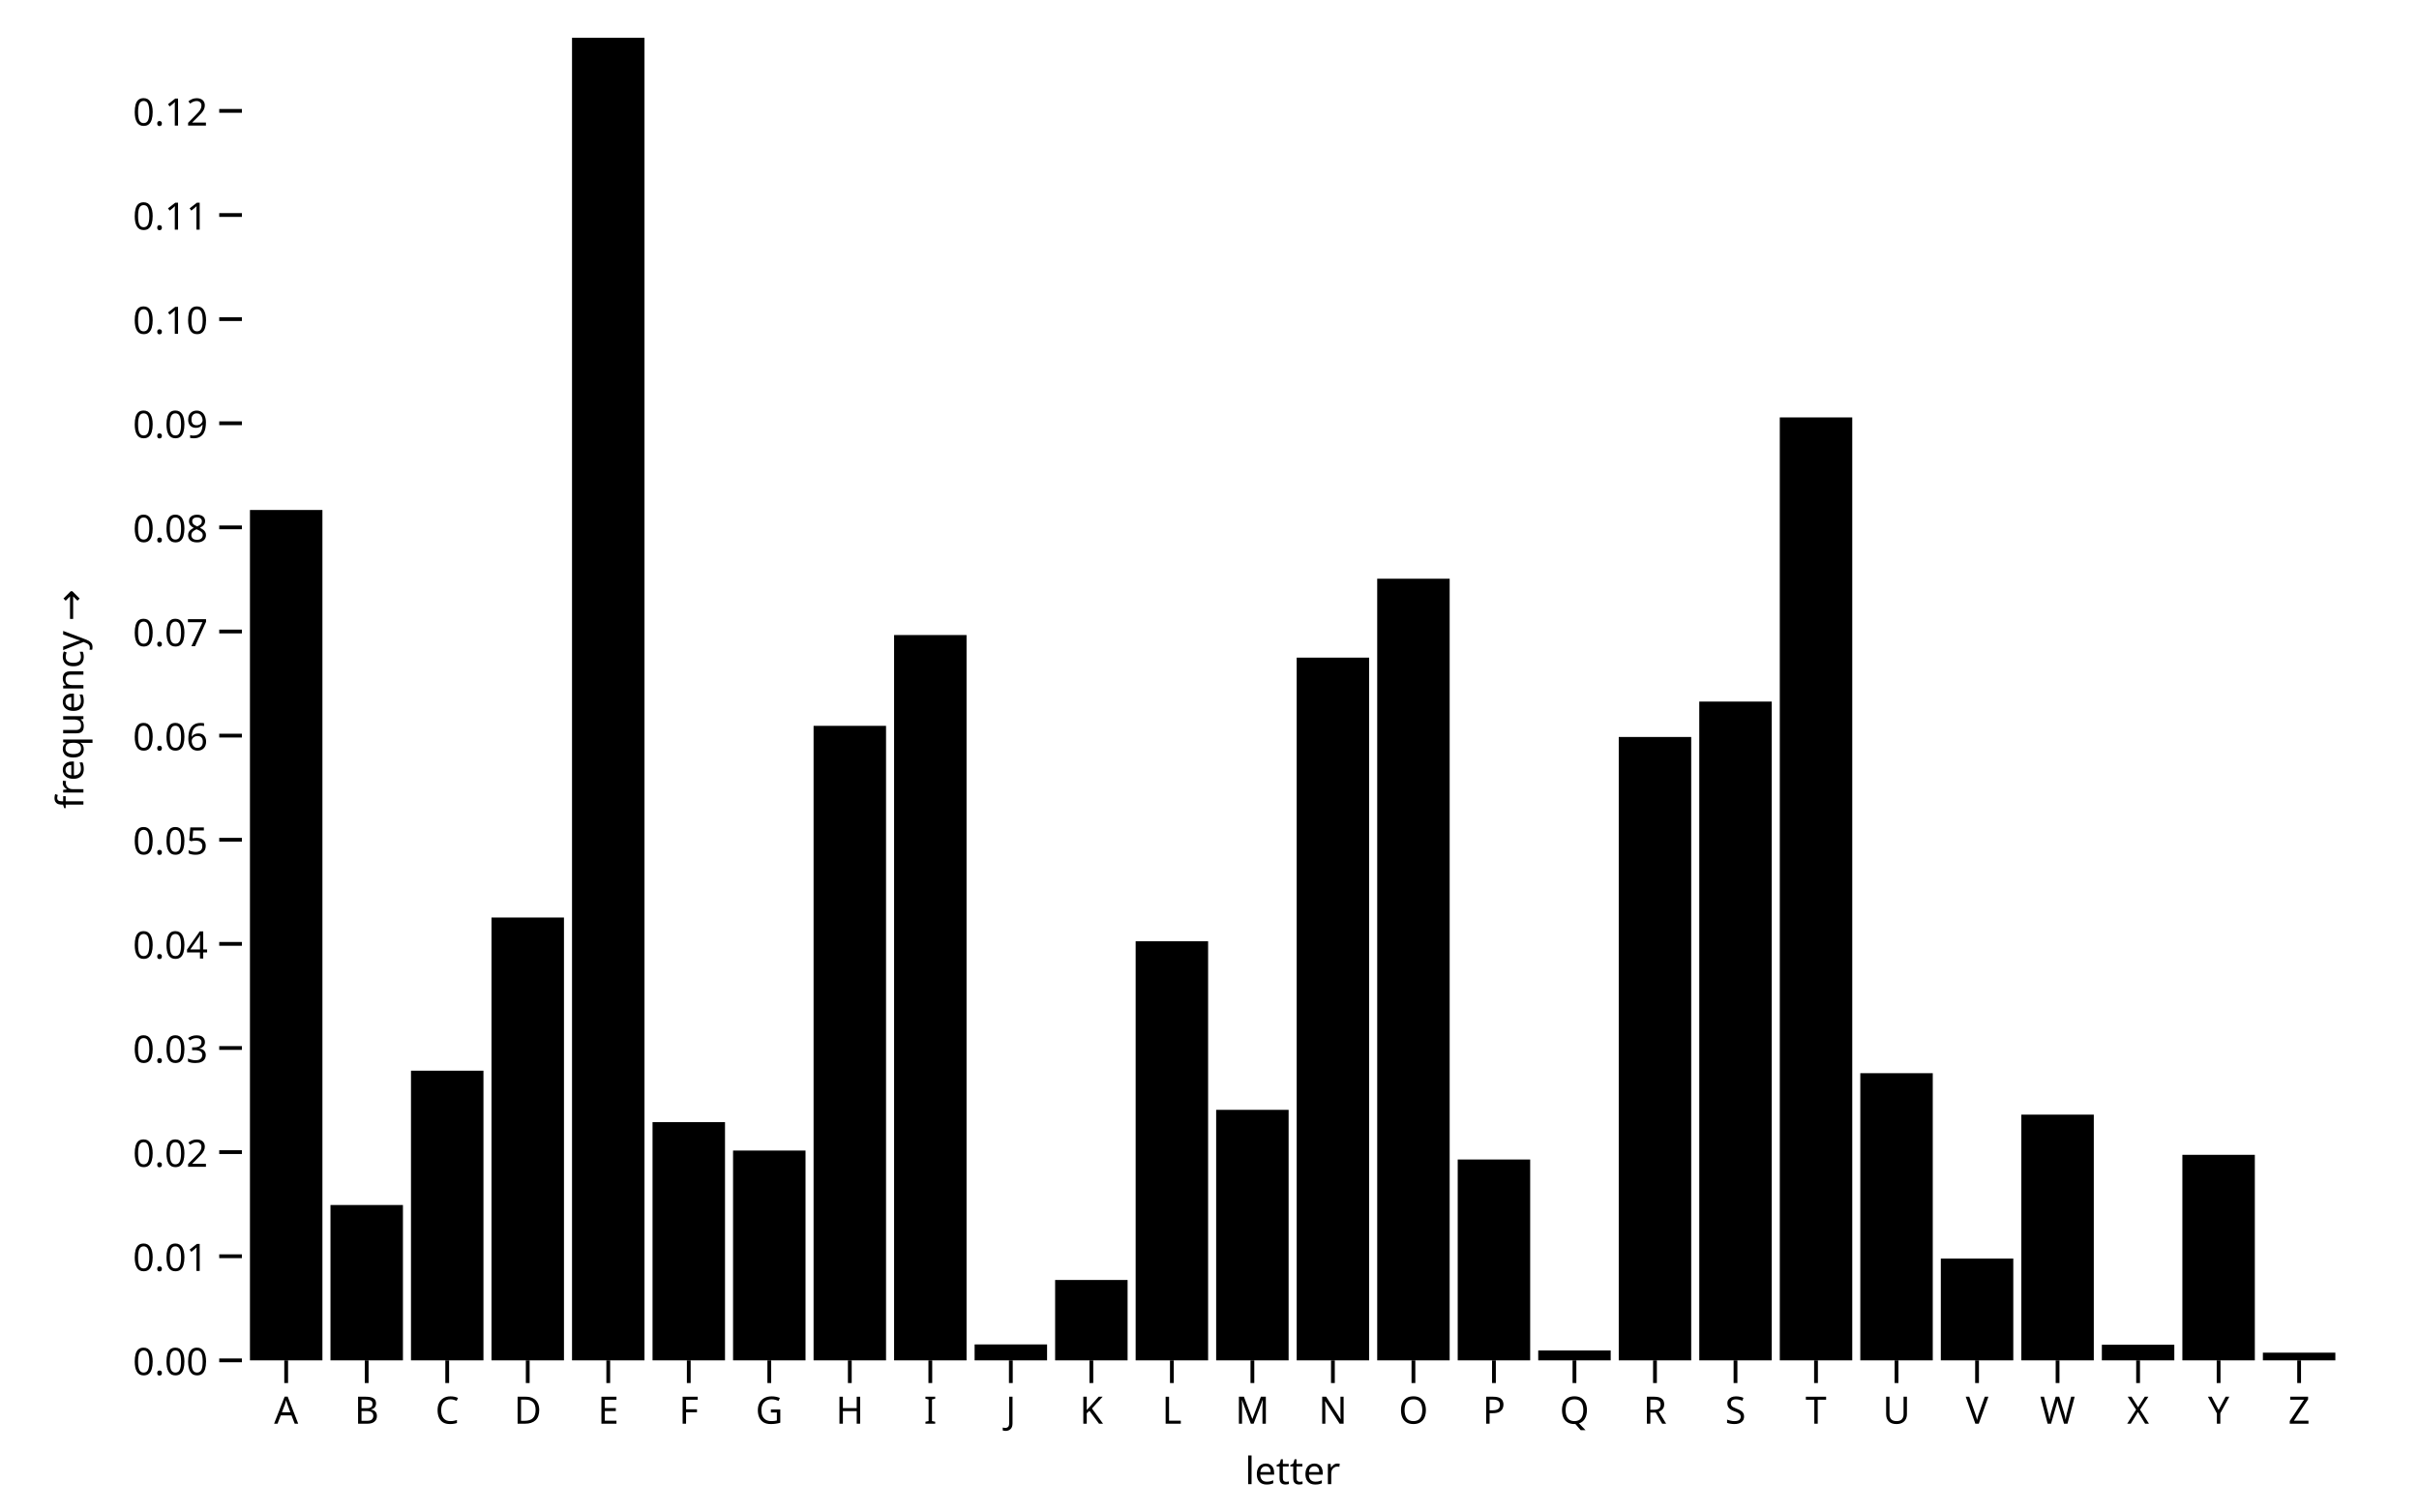
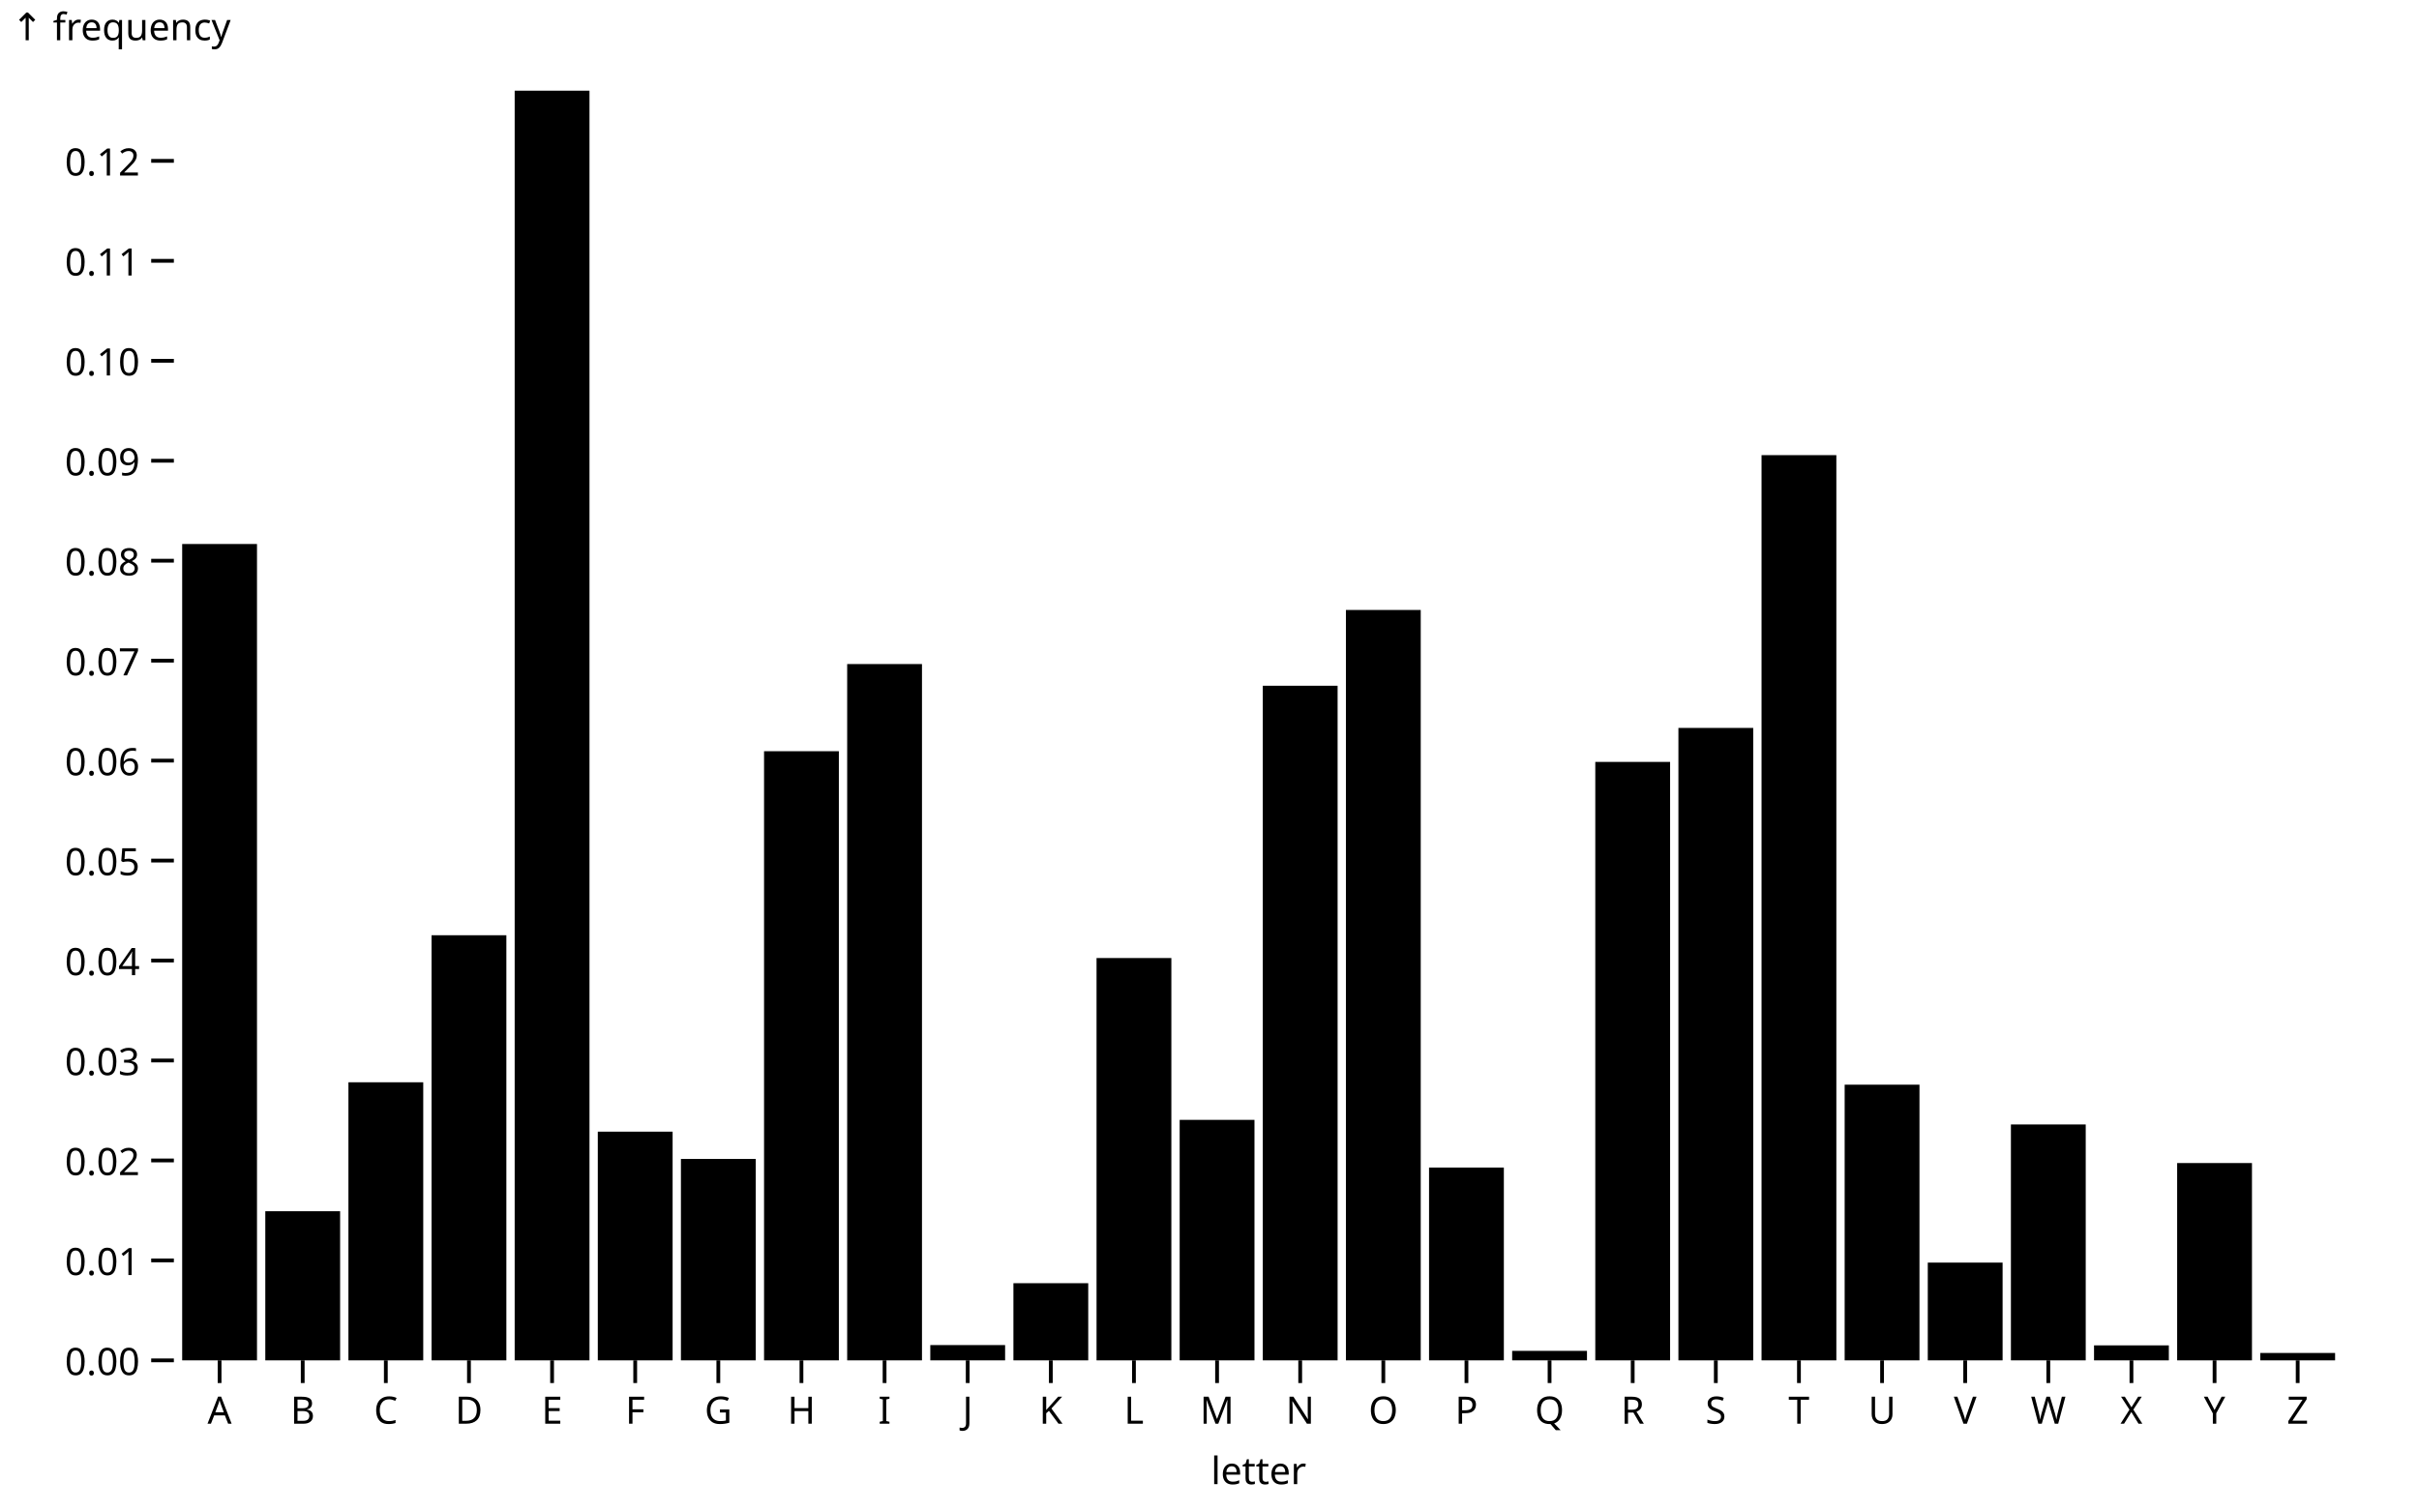
<svg xmlns="http://www.w3.org/2000/svg" width="640" height="400" viewBox="0 0 640 400">
-   <line x1="75.716" y1="360" x2="75.716" y2="366" stroke="currentColor" stroke-width="1" />
-   <line x1="97.019" y1="360" x2="97.019" y2="366" stroke="currentColor" stroke-width="1" />
-   <line x1="118.322" y1="360" x2="118.322" y2="366" stroke="currentColor" stroke-width="1" />
-   <line x1="139.625" y1="360" x2="139.625" y2="366" stroke="currentColor" stroke-width="1" />
-   <line x1="160.927" y1="360" x2="160.927" y2="366" stroke="currentColor" stroke-width="1" />
-   <line x1="182.23" y1="360" x2="182.23" y2="366" stroke="currentColor" stroke-width="1" />
-   <line x1="203.533" y1="360" x2="203.533" y2="366" stroke="currentColor" stroke-width="1" />
-   <line x1="224.835" y1="360" x2="224.835" y2="366" stroke="currentColor" stroke-width="1" />
-   <line x1="246.138" y1="360" x2="246.138" y2="366" stroke="currentColor" stroke-width="1" />
-   <line x1="267.441" y1="360" x2="267.441" y2="366" stroke="currentColor" stroke-width="1" />
-   <line x1="288.743" y1="360" x2="288.743" y2="366" stroke="currentColor" stroke-width="1" />
-   <line x1="310.046" y1="360" x2="310.046" y2="366" stroke="currentColor" stroke-width="1" />
-   <line x1="331.349" y1="360" x2="331.349" y2="366" stroke="currentColor" stroke-width="1" />
-   <line x1="352.651" y1="360" x2="352.651" y2="366" stroke="currentColor" stroke-width="1" />
-   <line x1="373.954" y1="360" x2="373.954" y2="366" stroke="currentColor" stroke-width="1" />
-   <line x1="395.257" y1="360" x2="395.257" y2="366" stroke="currentColor" stroke-width="1" />
-   <line x1="416.559" y1="360" x2="416.559" y2="366" stroke="currentColor" stroke-width="1" />
-   <line x1="437.862" y1="360" x2="437.862" y2="366" stroke="currentColor" stroke-width="1" />
-   <line x1="459.165" y1="360" x2="459.165" y2="366" stroke="currentColor" stroke-width="1" />
-   <line x1="480.467" y1="360" x2="480.467" y2="366" stroke="currentColor" stroke-width="1" />
-   <line x1="501.77" y1="360" x2="501.77" y2="366" stroke="currentColor" stroke-width="1" />
-   <line x1="523.073" y1="360" x2="523.073" y2="366" stroke="currentColor" stroke-width="1" />
-   <line x1="544.375" y1="360" x2="544.375" y2="366" stroke="currentColor" stroke-width="1" />
-   <line x1="565.678" y1="360" x2="565.678" y2="366" stroke="currentColor" stroke-width="1" />
-   <line x1="586.981" y1="360" x2="586.981" y2="366" stroke="currentColor" stroke-width="1" />
-   <line x1="608.284" y1="360" x2="608.284" y2="366" stroke="currentColor" stroke-width="1" />
-   <text x="75.716" y="369" font-family="system-ui, sans-serif" font-size="10" text-anchor="middle" dominant-baseline="text-before-edge" fill="currentColor">A</text>
-   <text x="97.019" y="369" font-family="system-ui, sans-serif" font-size="10" text-anchor="middle" dominant-baseline="text-before-edge" fill="currentColor">B</text>
-   <text x="118.322" y="369" font-family="system-ui, sans-serif" font-size="10" text-anchor="middle" dominant-baseline="text-before-edge" fill="currentColor">C</text>
-   <text x="139.625" y="369" font-family="system-ui, sans-serif" font-size="10" text-anchor="middle" dominant-baseline="text-before-edge" fill="currentColor">D</text>
-   <text x="160.927" y="369" font-family="system-ui, sans-serif" font-size="10" text-anchor="middle" dominant-baseline="text-before-edge" fill="currentColor">E</text>
-   <text x="182.23" y="369" font-family="system-ui, sans-serif" font-size="10" text-anchor="middle" dominant-baseline="text-before-edge" fill="currentColor">F</text>
-   <text x="203.533" y="369" font-family="system-ui, sans-serif" font-size="10" text-anchor="middle" dominant-baseline="text-before-edge" fill="currentColor">G</text>
-   <text x="224.835" y="369" font-family="system-ui, sans-serif" font-size="10" text-anchor="middle" dominant-baseline="text-before-edge" fill="currentColor">H</text>
-   <text x="246.138" y="369" font-family="system-ui, sans-serif" font-size="10" text-anchor="middle" dominant-baseline="text-before-edge" fill="currentColor">I</text>
-   <text x="267.441" y="369" font-family="system-ui, sans-serif" font-size="10" text-anchor="middle" dominant-baseline="text-before-edge" fill="currentColor">J</text>
-   <text x="288.743" y="369" font-family="system-ui, sans-serif" font-size="10" text-anchor="middle" dominant-baseline="text-before-edge" fill="currentColor">K</text>
-   <text x="310.046" y="369" font-family="system-ui, sans-serif" font-size="10" text-anchor="middle" dominant-baseline="text-before-edge" fill="currentColor">L</text>
-   <text x="331.349" y="369" font-family="system-ui, sans-serif" font-size="10" text-anchor="middle" dominant-baseline="text-before-edge" fill="currentColor">M</text>
-   <text x="352.651" y="369" font-family="system-ui, sans-serif" font-size="10" text-anchor="middle" dominant-baseline="text-before-edge" fill="currentColor">N</text>
-   <text x="373.954" y="369" font-family="system-ui, sans-serif" font-size="10" text-anchor="middle" dominant-baseline="text-before-edge" fill="currentColor">O</text>
-   <text x="395.257" y="369" font-family="system-ui, sans-serif" font-size="10" text-anchor="middle" dominant-baseline="text-before-edge" fill="currentColor">P</text>
-   <text x="416.559" y="369" font-family="system-ui, sans-serif" font-size="10" text-anchor="middle" dominant-baseline="text-before-edge" fill="currentColor">Q</text>
-   <text x="437.862" y="369" font-family="system-ui, sans-serif" font-size="10" text-anchor="middle" dominant-baseline="text-before-edge" fill="currentColor">R</text>
-   <text x="459.165" y="369" font-family="system-ui, sans-serif" font-size="10" text-anchor="middle" dominant-baseline="text-before-edge" fill="currentColor">S</text>
-   <text x="480.467" y="369" font-family="system-ui, sans-serif" font-size="10" text-anchor="middle" dominant-baseline="text-before-edge" fill="currentColor">T</text>
-   <text x="501.77" y="369" font-family="system-ui, sans-serif" font-size="10" text-anchor="middle" dominant-baseline="text-before-edge" fill="currentColor">U</text>
-   <text x="523.073" y="369" font-family="system-ui, sans-serif" font-size="10" text-anchor="middle" dominant-baseline="text-before-edge" fill="currentColor">V</text>
-   <text x="544.375" y="369" font-family="system-ui, sans-serif" font-size="10" text-anchor="middle" dominant-baseline="text-before-edge" fill="currentColor">W</text>
-   <text x="565.678" y="369" font-family="system-ui, sans-serif" font-size="10" text-anchor="middle" dominant-baseline="text-before-edge" fill="currentColor">X</text>
-   <text x="586.981" y="369" font-family="system-ui, sans-serif" font-size="10" text-anchor="middle" dominant-baseline="text-before-edge" fill="currentColor">Y</text>
-   <text x="608.284" y="369" font-family="system-ui, sans-serif" font-size="10" text-anchor="middle" dominant-baseline="text-before-edge" fill="currentColor">Z</text>
-   <text x="342" y="385" font-family="system-ui, sans-serif" font-size="10" text-anchor="middle" dominant-baseline="text-before-edge" fill="currentColor">letter</text>
-   <line x1="64" y1="360" x2="58" y2="360" stroke="currentColor" stroke-width="1" />
-   <line x1="64" y1="332.445" x2="58" y2="332.445" stroke="currentColor" stroke-width="1" />
-   <line x1="64" y1="304.891" x2="58" y2="304.891" stroke="currentColor" stroke-width="1" />
-   <line x1="64" y1="277.336" x2="58" y2="277.336" stroke="currentColor" stroke-width="1" />
-   <line x1="64" y1="249.781" x2="58" y2="249.781" stroke="currentColor" stroke-width="1" />
-   <line x1="64" y1="222.226" x2="58" y2="222.226" stroke="currentColor" stroke-width="1" />
-   <line x1="64" y1="194.672" x2="58" y2="194.672" stroke="currentColor" stroke-width="1" />
-   <line x1="64" y1="167.117" x2="58" y2="167.117" stroke="currentColor" stroke-width="1" />
-   <line x1="64" y1="139.562" x2="58" y2="139.562" stroke="currentColor" stroke-width="1" />
-   <line x1="64" y1="112.008" x2="58" y2="112.008" stroke="currentColor" stroke-width="1" />
-   <line x1="64" y1="84.453" x2="58" y2="84.453" stroke="currentColor" stroke-width="1" />
-   <line x1="64" y1="56.898" x2="58" y2="56.898" stroke="currentColor" stroke-width="1" />
-   <line x1="64" y1="29.343" x2="58" y2="29.343" stroke="currentColor" stroke-width="1" />
-   <text x="55" y="360" font-family="system-ui, sans-serif" font-size="10" text-anchor="end" dominant-baseline="central" fill="currentColor">0.00</text>
-   <text x="55" y="332.445" font-family="system-ui, sans-serif" font-size="10" text-anchor="end" dominant-baseline="central" fill="currentColor">0.01</text>
-   <text x="55" y="304.891" font-family="system-ui, sans-serif" font-size="10" text-anchor="end" dominant-baseline="central" fill="currentColor">0.02</text>
-   <text x="55" y="277.336" font-family="system-ui, sans-serif" font-size="10" text-anchor="end" dominant-baseline="central" fill="currentColor">0.03</text>
-   <text x="55" y="249.781" font-family="system-ui, sans-serif" font-size="10" text-anchor="end" dominant-baseline="central" fill="currentColor">0.04</text>
-   <text x="55" y="222.226" font-family="system-ui, sans-serif" font-size="10" text-anchor="end" dominant-baseline="central" fill="currentColor">0.05</text>
-   <text x="55" y="194.672" font-family="system-ui, sans-serif" font-size="10" text-anchor="end" dominant-baseline="central" fill="currentColor">0.06</text>
-   <text x="55" y="167.117" font-family="system-ui, sans-serif" font-size="10" text-anchor="end" dominant-baseline="central" fill="currentColor">0.07</text>
-   <text x="55" y="139.562" font-family="system-ui, sans-serif" font-size="10" text-anchor="end" dominant-baseline="central" fill="currentColor">0.08</text>
-   <text x="55" y="112.008" font-family="system-ui, sans-serif" font-size="10" text-anchor="end" dominant-baseline="central" fill="currentColor">0.09</text>
-   <text x="55" y="84.453" font-family="system-ui, sans-serif" font-size="10" text-anchor="end" dominant-baseline="central" fill="currentColor">0.10</text>
-   <text x="55" y="56.898" font-family="system-ui, sans-serif" font-size="10" text-anchor="end" dominant-baseline="central" fill="currentColor">0.11</text>
-   <text x="55" y="29.343" font-family="system-ui, sans-serif" font-size="10" text-anchor="end" dominant-baseline="central" fill="currentColor">0.12</text>
-   <text x="25" y="185" transform="rotate(-90,25,185)" font-family="system-ui, sans-serif" font-size="10" text-anchor="middle" dominant-baseline="text-after-edge" fill="currentColor">frequency →</text>
-   <rect x="151.341" y="10" width="19.172" height="350" />
-   <rect x="470.881" y="110.464" width="19.172" height="249.536" />
-   <rect x="66.13" y="134.961" width="19.172" height="225.039" />
-   <rect x="364.368" y="153.147" width="19.172" height="206.853" />
-   <rect x="236.552" y="168.054" width="19.172" height="191.946" />
-   <rect x="343.065" y="174.033" width="19.172" height="185.967" />
-   <rect x="449.579" y="185.661" width="19.172" height="174.339" />
-   <rect x="215.249" y="192.082" width="19.172" height="167.918" />
-   <rect x="428.276" y="195.03" width="19.172" height="164.97" />
-   <rect x="130.038" y="242.81" width="19.172" height="117.19" />
-   <rect x="300.46" y="249.092" width="19.172" height="110.908" />
-   <rect x="108.736" y="283.343" width="19.172" height="76.657" />
-   <rect x="492.184" y="284.004" width="19.172" height="75.996" />
-   <rect x="321.762" y="293.703" width="19.172" height="66.297" />
-   <rect x="534.789" y="294.971" width="19.172" height="65.029" />
-   <rect x="172.644" y="296.955" width="19.172" height="63.045" />
-   <rect x="193.946" y="304.477" width="19.172" height="55.523" />
-   <rect x="577.395" y="305.607" width="19.172" height="54.393" />
-   <rect x="385.67" y="306.847" width="19.172" height="53.153" />
-   <rect x="87.433" y="318.888" width="19.172" height="41.112" />
-   <rect x="513.487" y="333.051" width="19.172" height="26.949" />
-   <rect x="279.157" y="338.728" width="19.172" height="21.272" />
-   <rect x="257.854" y="355.784" width="19.172" height="4.216" />
-   <rect x="556.092" y="355.867" width="19.172" height="4.133" />
-   <rect x="406.973" y="357.382" width="19.172" height="2.618" />
-   <rect x="598.697" y="357.961" width="19.172" height="2.039" />
+   <line x1="58.096" y1="360" x2="58.096" y2="366" stroke="currentColor" stroke-width="1" />
+   <line x1="80.088" y1="360" x2="80.088" y2="366" stroke="currentColor" stroke-width="1" />
+   <line x1="102.08" y1="360" x2="102.08" y2="366" stroke="currentColor" stroke-width="1" />
+   <line x1="124.073" y1="360" x2="124.073" y2="366" stroke="currentColor" stroke-width="1" />
+   <line x1="146.065" y1="360" x2="146.065" y2="366" stroke="currentColor" stroke-width="1" />
+   <line x1="168.057" y1="360" x2="168.057" y2="366" stroke="currentColor" stroke-width="1" />
+   <line x1="190.05" y1="360" x2="190.05" y2="366" stroke="currentColor" stroke-width="1" />
+   <line x1="212.042" y1="360" x2="212.042" y2="366" stroke="currentColor" stroke-width="1" />
+   <line x1="234.034" y1="360" x2="234.034" y2="366" stroke="currentColor" stroke-width="1" />
+   <line x1="256.027" y1="360" x2="256.027" y2="366" stroke="currentColor" stroke-width="1" />
+   <line x1="278.019" y1="360" x2="278.019" y2="366" stroke="currentColor" stroke-width="1" />
+   <line x1="300.011" y1="360" x2="300.011" y2="366" stroke="currentColor" stroke-width="1" />
+   <line x1="322.004" y1="360" x2="322.004" y2="366" stroke="currentColor" stroke-width="1" />
+   <line x1="343.996" y1="360" x2="343.996" y2="366" stroke="currentColor" stroke-width="1" />
+   <line x1="365.989" y1="360" x2="365.989" y2="366" stroke="currentColor" stroke-width="1" />
+   <line x1="387.981" y1="360" x2="387.981" y2="366" stroke="currentColor" stroke-width="1" />
+   <line x1="409.973" y1="360" x2="409.973" y2="366" stroke="currentColor" stroke-width="1" />
+   <line x1="431.966" y1="360" x2="431.966" y2="366" stroke="currentColor" stroke-width="1" />
+   <line x1="453.958" y1="360" x2="453.958" y2="366" stroke="currentColor" stroke-width="1" />
+   <line x1="475.95" y1="360" x2="475.95" y2="366" stroke="currentColor" stroke-width="1" />
+   <line x1="497.943" y1="360" x2="497.943" y2="366" stroke="currentColor" stroke-width="1" />
+   <line x1="519.935" y1="360" x2="519.935" y2="366" stroke="currentColor" stroke-width="1" />
+   <line x1="541.927" y1="360" x2="541.927" y2="366" stroke="currentColor" stroke-width="1" />
+   <line x1="563.92" y1="360" x2="563.92" y2="366" stroke="currentColor" stroke-width="1" />
+   <line x1="585.912" y1="360" x2="585.912" y2="366" stroke="currentColor" stroke-width="1" />
+   <line x1="607.904" y1="360" x2="607.904" y2="366" stroke="currentColor" stroke-width="1" />
+   <text x="58.096" y="369" font-family="system-ui, sans-serif" font-size="10" text-anchor="middle" dominant-baseline="text-before-edge" fill="currentColor">A</text>
+   <text x="80.088" y="369" font-family="system-ui, sans-serif" font-size="10" text-anchor="middle" dominant-baseline="text-before-edge" fill="currentColor">B</text>
+   <text x="102.08" y="369" font-family="system-ui, sans-serif" font-size="10" text-anchor="middle" dominant-baseline="text-before-edge" fill="currentColor">C</text>
+   <text x="124.073" y="369" font-family="system-ui, sans-serif" font-size="10" text-anchor="middle" dominant-baseline="text-before-edge" fill="currentColor">D</text>
+   <text x="146.065" y="369" font-family="system-ui, sans-serif" font-size="10" text-anchor="middle" dominant-baseline="text-before-edge" fill="currentColor">E</text>
+   <text x="168.057" y="369" font-family="system-ui, sans-serif" font-size="10" text-anchor="middle" dominant-baseline="text-before-edge" fill="currentColor">F</text>
+   <text x="190.05" y="369" font-family="system-ui, sans-serif" font-size="10" text-anchor="middle" dominant-baseline="text-before-edge" fill="currentColor">G</text>
+   <text x="212.042" y="369" font-family="system-ui, sans-serif" font-size="10" text-anchor="middle" dominant-baseline="text-before-edge" fill="currentColor">H</text>
+   <text x="234.034" y="369" font-family="system-ui, sans-serif" font-size="10" text-anchor="middle" dominant-baseline="text-before-edge" fill="currentColor">I</text>
+   <text x="256.027" y="369" font-family="system-ui, sans-serif" font-size="10" text-anchor="middle" dominant-baseline="text-before-edge" fill="currentColor">J</text>
+   <text x="278.019" y="369" font-family="system-ui, sans-serif" font-size="10" text-anchor="middle" dominant-baseline="text-before-edge" fill="currentColor">K</text>
+   <text x="300.011" y="369" font-family="system-ui, sans-serif" font-size="10" text-anchor="middle" dominant-baseline="text-before-edge" fill="currentColor">L</text>
+   <text x="322.004" y="369" font-family="system-ui, sans-serif" font-size="10" text-anchor="middle" dominant-baseline="text-before-edge" fill="currentColor">M</text>
+   <text x="343.996" y="369" font-family="system-ui, sans-serif" font-size="10" text-anchor="middle" dominant-baseline="text-before-edge" fill="currentColor">N</text>
+   <text x="365.989" y="369" font-family="system-ui, sans-serif" font-size="10" text-anchor="middle" dominant-baseline="text-before-edge" fill="currentColor">O</text>
+   <text x="387.981" y="369" font-family="system-ui, sans-serif" font-size="10" text-anchor="middle" dominant-baseline="text-before-edge" fill="currentColor">P</text>
+   <text x="409.973" y="369" font-family="system-ui, sans-serif" font-size="10" text-anchor="middle" dominant-baseline="text-before-edge" fill="currentColor">Q</text>
+   <text x="431.966" y="369" font-family="system-ui, sans-serif" font-size="10" text-anchor="middle" dominant-baseline="text-before-edge" fill="currentColor">R</text>
+   <text x="453.958" y="369" font-family="system-ui, sans-serif" font-size="10" text-anchor="middle" dominant-baseline="text-before-edge" fill="currentColor">S</text>
+   <text x="475.95" y="369" font-family="system-ui, sans-serif" font-size="10" text-anchor="middle" dominant-baseline="text-before-edge" fill="currentColor">T</text>
+   <text x="497.943" y="369" font-family="system-ui, sans-serif" font-size="10" text-anchor="middle" dominant-baseline="text-before-edge" fill="currentColor">U</text>
+   <text x="519.935" y="369" font-family="system-ui, sans-serif" font-size="10" text-anchor="middle" dominant-baseline="text-before-edge" fill="currentColor">V</text>
+   <text x="541.927" y="369" font-family="system-ui, sans-serif" font-size="10" text-anchor="middle" dominant-baseline="text-before-edge" fill="currentColor">W</text>
+   <text x="563.92" y="369" font-family="system-ui, sans-serif" font-size="10" text-anchor="middle" dominant-baseline="text-before-edge" fill="currentColor">X</text>
+   <text x="585.912" y="369" font-family="system-ui, sans-serif" font-size="10" text-anchor="middle" dominant-baseline="text-before-edge" fill="currentColor">Y</text>
+   <text x="607.904" y="369" font-family="system-ui, sans-serif" font-size="10" text-anchor="middle" dominant-baseline="text-before-edge" fill="currentColor">Z</text>
+   <text x="333" y="385" font-family="system-ui, sans-serif" font-size="10" text-anchor="middle" dominant-baseline="text-before-edge" fill="currentColor">letter</text>
+   <line x1="46" y1="360" x2="40" y2="360" stroke="currentColor" stroke-width="1" />
+   <line x1="46" y1="333.547" x2="40" y2="333.547" stroke="currentColor" stroke-width="1" />
+   <line x1="46" y1="307.095" x2="40" y2="307.095" stroke="currentColor" stroke-width="1" />
+   <line x1="46" y1="280.642" x2="40" y2="280.642" stroke="currentColor" stroke-width="1" />
+   <line x1="46" y1="254.19" x2="40" y2="254.19" stroke="currentColor" stroke-width="1" />
+   <line x1="46" y1="227.737" x2="40" y2="227.737" stroke="currentColor" stroke-width="1" />
+   <line x1="46" y1="201.285" x2="40" y2="201.285" stroke="currentColor" stroke-width="1" />
+   <line x1="46" y1="174.832" x2="40" y2="174.832" stroke="currentColor" stroke-width="1" />
+   <line x1="46" y1="148.38" x2="40" y2="148.38" stroke="currentColor" stroke-width="1" />
+   <line x1="46" y1="121.927" x2="40" y2="121.927" stroke="currentColor" stroke-width="1" />
+   <line x1="46" y1="95.475" x2="40" y2="95.475" stroke="currentColor" stroke-width="1" />
+   <line x1="46" y1="69.022" x2="40" y2="69.022" stroke="currentColor" stroke-width="1" />
+   <line x1="46" y1="42.57" x2="40" y2="42.57" stroke="currentColor" stroke-width="1" />
+   <text x="37" y="360" font-family="system-ui, sans-serif" font-size="10" text-anchor="end" dominant-baseline="central" fill="currentColor">0.00</text>
+   <text x="37" y="333.547" font-family="system-ui, sans-serif" font-size="10" text-anchor="end" dominant-baseline="central" fill="currentColor">0.01</text>
+   <text x="37" y="307.095" font-family="system-ui, sans-serif" font-size="10" text-anchor="end" dominant-baseline="central" fill="currentColor">0.02</text>
+   <text x="37" y="280.642" font-family="system-ui, sans-serif" font-size="10" text-anchor="end" dominant-baseline="central" fill="currentColor">0.03</text>
+   <text x="37" y="254.19" font-family="system-ui, sans-serif" font-size="10" text-anchor="end" dominant-baseline="central" fill="currentColor">0.04</text>
+   <text x="37" y="227.737" font-family="system-ui, sans-serif" font-size="10" text-anchor="end" dominant-baseline="central" fill="currentColor">0.05</text>
+   <text x="37" y="201.285" font-family="system-ui, sans-serif" font-size="10" text-anchor="end" dominant-baseline="central" fill="currentColor">0.06</text>
+   <text x="37" y="174.832" font-family="system-ui, sans-serif" font-size="10" text-anchor="end" dominant-baseline="central" fill="currentColor">0.07</text>
+   <text x="37" y="148.38" font-family="system-ui, sans-serif" font-size="10" text-anchor="end" dominant-baseline="central" fill="currentColor">0.08</text>
+   <text x="37" y="121.927" font-family="system-ui, sans-serif" font-size="10" text-anchor="end" dominant-baseline="central" fill="currentColor">0.09</text>
+   <text x="37" y="95.475" font-family="system-ui, sans-serif" font-size="10" text-anchor="end" dominant-baseline="central" fill="currentColor">0.10</text>
+   <text x="37" y="69.022" font-family="system-ui, sans-serif" font-size="10" text-anchor="end" dominant-baseline="central" fill="currentColor">0.11</text>
+   <text x="37" y="42.57" font-family="system-ui, sans-serif" font-size="10" text-anchor="end" dominant-baseline="central" fill="currentColor">0.12</text>
+   <text x="3" y="13" font-family="system-ui, sans-serif" font-size="10" text-anchor="start" dominant-baseline="text-after-edge" fill="currentColor">↑ frequency</text>
+   <rect x="136.169" y="24" width="19.793" height="336" />
+   <rect x="466.054" y="120.446" width="19.793" height="239.554" />
+   <rect x="48.199" y="143.962" width="19.793" height="216.038" />
+   <rect x="356.092" y="161.421" width="19.793" height="198.579" />
+   <rect x="224.138" y="175.732" width="19.793" height="184.268" />
+   <rect x="334.1" y="181.472" width="19.793" height="178.528" />
+   <rect x="444.061" y="192.635" width="19.793" height="167.365" />
+   <rect x="202.146" y="198.798" width="19.793" height="161.202" />
+   <rect x="422.069" y="201.629" width="19.793" height="158.371" />
+   <rect x="114.176" y="247.497" width="19.793" height="112.503" />
+   <rect x="290.115" y="253.529" width="19.793" height="106.471" />
+   <rect x="92.184" y="286.409" width="19.793" height="73.591" />
+   <rect x="488.046" y="287.044" width="19.793" height="72.956" />
+   <rect x="312.107" y="296.355" width="19.793" height="63.645" />
+   <rect x="532.031" y="297.572" width="19.793" height="62.428" />
+   <rect x="158.161" y="299.477" width="19.793" height="60.523" />
+   <rect x="180.153" y="306.698" width="19.793" height="53.302" />
+   <rect x="576.015" y="307.783" width="19.793" height="52.217" />
+   <rect x="378.084" y="308.973" width="19.793" height="51.027" />
+   <rect x="70.192" y="320.533" width="19.793" height="39.467" />
+   <rect x="510.038" y="334.129" width="19.793" height="25.871" />
+   <rect x="268.123" y="339.579" width="19.793" height="20.421" />
+   <rect x="246.13" y="355.953" width="19.793" height="4.047" />
+   <rect x="554.023" y="356.032" width="19.793" height="3.968" />
+   <rect x="400.077" y="357.487" width="19.793" height="2.513" />
+   <rect x="598.008" y="358.043" width="19.793" height="1.957" />
</svg>
